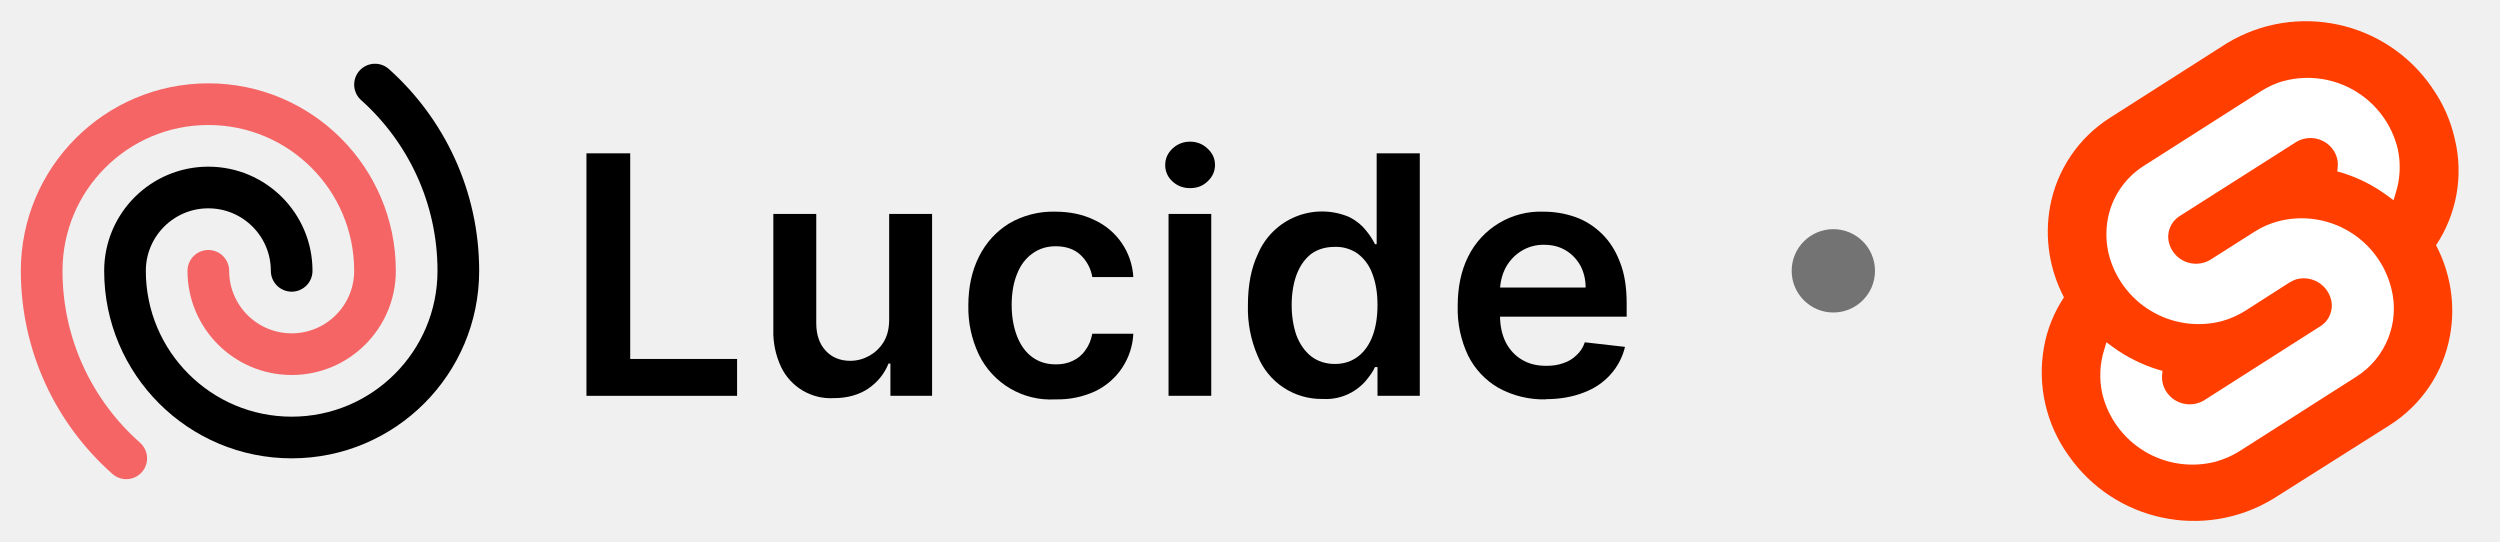
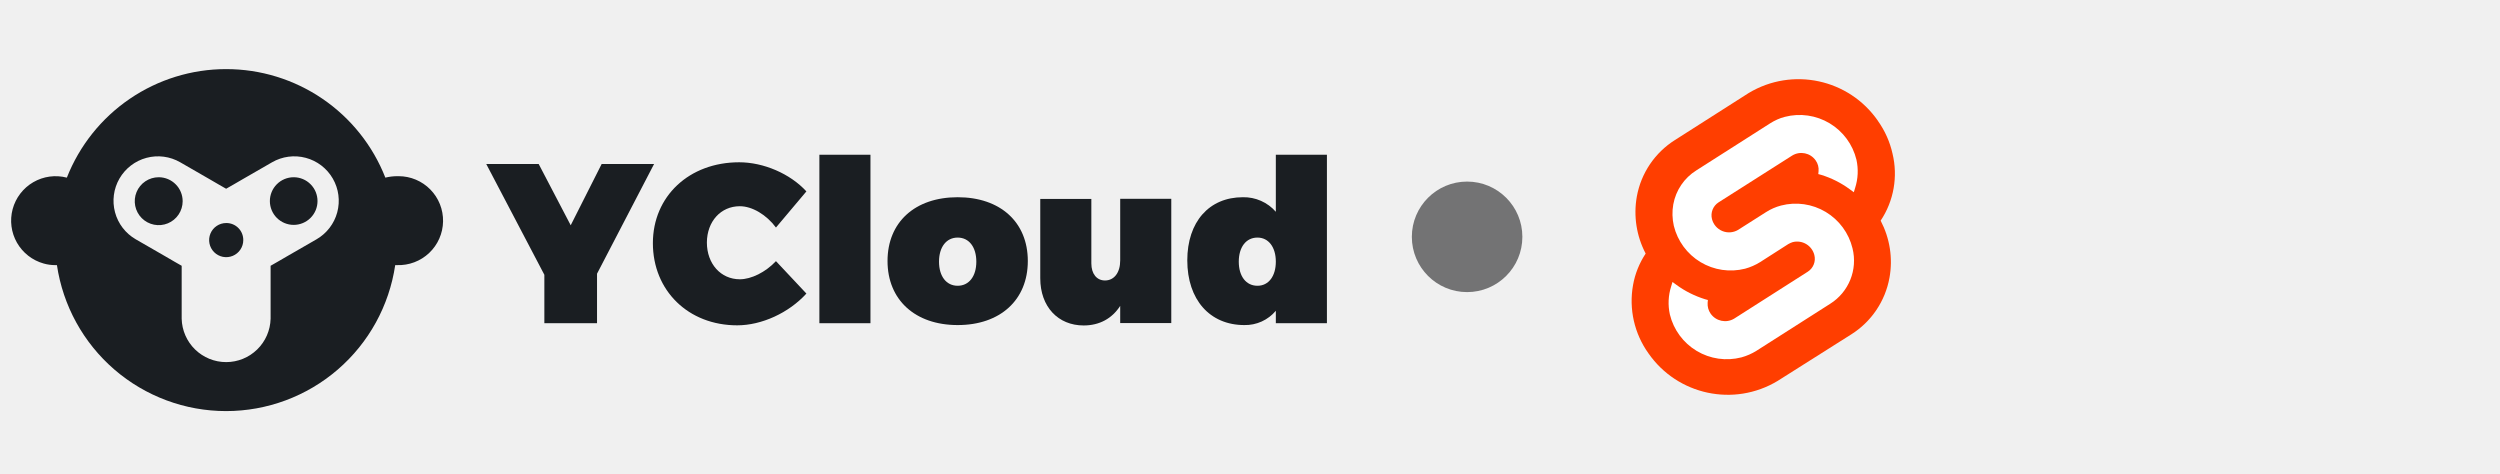
- <svg xmlns="http://www.w3.org/2000/svg" fill="none" viewBox="0 -1 120 26" class="package-ycloud-logo">
-   <path fill="currentColor" d="M74.2 18.17a4.5 4.5 0 0 1-2.27-.55 3.7 3.7 0 0 1-1.46-1.55 5.21 5.21 0 0 1-.5-2.38c0-.9.16-1.69.5-2.37a3.87 3.87 0 0 1 3.62-2.16c.54 0 1.05.09 1.53.26s.9.44 1.27.8c.37.36.66.81.87 1.37.22.55.32 1.21.32 1.98v.63h-7.15V12.8h5.18c0-.4-.09-.74-.25-1.05-.17-.3-.4-.55-.7-.73-.3-.18-.64-.27-1.04-.27a2 2 0 0 0-1.1.3c-.32.2-.57.47-.75.8-.17.33-.26.69-.27 1.08v1.2c0 .52.1.95.28 1.31.19.36.45.64.78.83.33.2.72.29 1.17.29.3 0 .57-.04.81-.13.25-.08.46-.21.63-.38.18-.16.32-.37.4-.62l1.93.22a3 3 0 0 1-.7 1.33c-.33.37-.76.67-1.3.87-.52.2-1.12.31-1.8.31Z" />
-   <path fill="currentColor" d="M63.5 18.15a3.3 3.3 0 0 1-3.13-2.06 5.73 5.73 0 0 1-.47-2.44c0-.97.16-1.79.48-2.46a3.34 3.34 0 0 1 4.39-1.77c.33.17.59.38.78.62.2.24.34.46.45.68h.08V6.36h2.07V18h-2.03v-1.38H66c-.1.22-.26.44-.46.68a2.53 2.53 0 0 1-2.04.85Zm.57-1.68c.44 0 .8-.12 1.12-.36.3-.23.54-.57.7-1 .15-.41.23-.9.23-1.47s-.08-1.06-.24-1.48a2.1 2.1 0 0 0-.69-.97 1.8 1.8 0 0 0-1.12-.34c-.46 0-.84.12-1.15.35-.3.24-.53.57-.69 1-.15.41-.23.9-.23 1.44 0 .54.08 1.03.23 1.46.16.42.4.76.7 1 .31.24.7.37 1.14.37Z" />
-   <path fill="currentColor" d="M56.09 18V9.27h2.05V18H56.1Zm1.03-9.97c-.32 0-.6-.1-.84-.32a1.04 1.04 0 0 1-.35-.79c0-.31.12-.57.35-.79.24-.22.52-.33.84-.33.33 0 .61.11.84.33.24.22.36.48.36.79 0 .3-.12.57-.36.79-.23.22-.5.32-.84.32Z" />
-   <path fill="currentColor" d="M50.66 18.17a3.83 3.83 0 0 1-3.68-2.16 5.24 5.24 0 0 1-.5-2.34c0-.89.17-1.67.51-2.35.34-.68.82-1.2 1.44-1.59a4.16 4.16 0 0 1 2.22-.57c.7 0 1.33.13 1.88.4a3.21 3.21 0 0 1 1.87 2.74h-1.97a1.88 1.88 0 0 0-.56-1.06c-.3-.28-.7-.42-1.2-.42-.41 0-.78.11-1.1.34-.32.22-.57.54-.74.96-.18.43-.27.93-.27 1.52 0 .6.1 1.1.27 1.53.17.42.41.75.73.98.32.23.69.34 1.12.34.3 0 .57-.05.81-.17.24-.11.45-.28.6-.5.17-.22.28-.49.34-.8h1.97a3.23 3.23 0 0 1-1.83 2.76 4.3 4.3 0 0 1-1.9.39Z" />
-   <path fill="currentColor" d="M42.68 14.33V9.27h2.06V18h-2v-1.55h-.09c-.2.49-.52.89-.97 1.2-.45.3-1 .46-1.65.46a2.64 2.64 0 0 1-2.54-1.5 3.95 3.95 0 0 1-.37-1.78V9.27h2.06v5.24c0 .55.15 1 .45 1.32.3.33.7.49 1.2.49a1.89 1.89 0 0 0 1.57-.88c.19-.3.28-.67.28-1.11Z" />
-   <path fill="currentColor" d="M28.15 18V6.36h2.1v9.87h5.13V18h-7.23Z" />
-   <path stroke="currentColor" stroke-linecap="round" stroke-linejoin="round" stroke-width="2" d="M14 12a4 4 0 0 0-8 0 8 8 0 0 0 16 0c0-3.55-1.55-6.75-4-8.94" />
-   <path stroke="#F56565" stroke-linecap="round" stroke-linejoin="round" stroke-width="2" d="M10 12a4 4 0 0 0 8 0 8 8 0 1 0-16 0c0 3.58 1.57 6.8 4.06 9" />
-   <circle cx="88" cy="12" r="2" fill="#737374" />
-   <path fill="#FF3E00" d="M116.72 3.18a7.34 7.34 0 0 0-9.82-2.11l-5.6 3.57a6.42 6.42 0 0 0-2.9 4.29 6.77 6.77 0 0 0 .67 4.34c-.48.73-.81 1.54-.96 2.4a6.84 6.84 0 0 0 1.17 5.18 7.34 7.34 0 0 0 9.82 2.1l5.6-3.54a6.44 6.44 0 0 0 2.9-4.3c.27-1.48.03-3-.67-4.34a6.45 6.45 0 0 0 .9-5.1 6.84 6.84 0 0 0-1.1-2.47" />
-   <path fill="#fff" d="M106.35 21.16a4.45 4.45 0 0 1-5.44-3.26 4.1 4.1 0 0 1 .1-2.14l.1-.33.3.22c.65.48 1.4.85 2.17 1.09l.22.06-.02.21c-.02.3.06.59.23.83a1.34 1.34 0 0 0 1.78.38l5.6-3.57a1.16 1.16 0 0 0 .5-1.27 1.35 1.35 0 0 0-1.64-.98c-.11.03-.23.09-.34.15l-2.14 1.37c-.35.22-.74.39-1.14.5a4.45 4.45 0 0 1-5.42-3.26 4.12 4.12 0 0 1-.04-1.63 3.86 3.86 0 0 1 1.75-2.58l5.6-3.57c.35-.22.73-.4 1.13-.5a4.45 4.45 0 0 1 5.44 3.26 4.1 4.1 0 0 1-.1 2.14l-.1.33-.3-.22a7.24 7.24 0 0 0-2.18-1.1l-.22-.06.02-.21c.03-.3-.05-.59-.22-.83a1.33 1.33 0 0 0-1.78-.37l-5.6 3.56a1.17 1.17 0 0 0-.5 1.27 1.34 1.34 0 0 0 1.97.83l2.14-1.36a4 4 0 0 1 1.14-.5 4.44 4.44 0 0 1 5.43 3.25 3.87 3.87 0 0 1-1.7 4.22l-5.6 3.57c-.35.22-.74.39-1.14.5Z" />
+ <svg xmlns="http://www.w3.org/2000/svg" fill="none" viewBox="0 0 190 36" class="package-ycloud-logo">
+   <g transform="translate(0.5 4.5) scale(1)">
+     <path d="M29.677 8.89C29.377 8.891 29.078 8.929 28.786 9C27.833 6.567 26.167 4.478 24.008 3.007C21.848 1.535 19.295 0.75 16.681 0.752C14.069 0.753 11.518 1.541 9.36 3.012C7.202 4.483 5.537 6.57 4.581 9C3.718 8.775 2.801 8.899 2.029 9.347C1.258 9.795 0.695 10.53 0.462 11.391C0.23 12.252 0.348 13.17 0.789 13.945C1.231 14.72 1.962 15.289 2.821 15.528C3.102 15.608 3.393 15.649 3.686 15.649H3.827C4.284 18.732 5.833 21.548 8.192 23.585C10.552 25.621 13.565 26.742 16.681 26.743C19.798 26.742 22.811 25.622 25.171 23.585C27.53 21.549 29.079 18.732 29.536 15.649H29.677C30.125 15.664 30.572 15.59 30.991 15.431C31.411 15.272 31.795 15.031 32.12 14.722C32.446 14.413 32.706 14.043 32.887 13.632C33.068 13.222 33.165 12.779 33.173 12.331C33.181 11.882 33.1 11.436 32.934 11.019C32.768 10.602 32.52 10.223 32.206 9.903C31.892 9.582 31.517 9.328 31.104 9.154C30.69 8.98 30.246 8.89 29.797 8.89H29.677ZM23.556 13.687L21.303 14.985L20.629 15.377L20.066 15.699V19.722C20.044 20.604 19.679 21.443 19.047 22.059C18.416 22.675 17.569 23.02 16.686 23.02C15.804 23.02 14.957 22.675 14.325 22.059C13.694 21.443 13.328 20.604 13.307 19.722V15.699L12.743 15.377L12.07 14.985L9.817 13.687C9.04 13.239 8.474 12.501 8.242 11.635C8.01 10.769 8.131 9.847 8.579 9.071C9.028 8.294 9.766 7.728 10.632 7.496C11.497 7.264 12.42 7.385 13.196 7.833L15.449 9.131L16.123 9.523L16.686 9.845L17.25 9.523L17.924 9.131L20.177 7.833C20.953 7.385 21.875 7.264 22.741 7.496C23.607 7.728 24.345 8.294 24.793 9.071C25.241 9.847 25.363 10.769 25.131 11.635C24.899 12.501 24.332 13.239 23.556 13.687Z" fill="#1A1E22" />
+     <path d="M11.561 8.97C11.201 8.97 10.849 9.077 10.55 9.277C10.251 9.477 10.017 9.761 9.879 10.094C9.742 10.427 9.706 10.793 9.776 11.146C9.846 11.499 10.02 11.823 10.274 12.078C10.529 12.333 10.853 12.506 11.206 12.576C11.559 12.647 11.925 12.611 12.258 12.473C12.591 12.335 12.875 12.102 13.075 11.802C13.275 11.503 13.382 11.151 13.382 10.791C13.382 10.312 13.193 9.853 12.857 9.513C12.521 9.172 12.065 8.977 11.586 8.97H11.561Z" fill="#1A1E22" />
+     <path d="M16.692 12.45C16.435 12.45 16.184 12.526 15.971 12.669C15.757 12.811 15.591 13.014 15.493 13.251C15.395 13.488 15.369 13.749 15.419 14.001C15.469 14.252 15.593 14.483 15.774 14.665C15.956 14.846 16.187 14.97 16.438 15.02C16.69 15.07 16.951 15.044 17.188 14.946C17.425 14.848 17.628 14.682 17.77 14.468C17.913 14.255 17.989 14.004 17.989 13.748C17.991 13.579 17.959 13.411 17.896 13.255C17.834 13.098 17.74 12.955 17.622 12.835C17.504 12.714 17.363 12.618 17.208 12.552C17.052 12.486 16.886 12.451 16.717 12.45H16.692Z" fill="#1A1E22" />
+     <path d="M21.811 8.97C21.331 8.973 20.873 9.165 20.535 9.506C20.198 9.846 20.009 10.306 20.01 10.786C20.012 11.265 20.203 11.724 20.542 12.063C20.882 12.401 21.341 12.591 21.821 12.591C22.3 12.591 22.76 12.401 23.099 12.063C23.439 11.724 23.63 11.265 23.631 10.786C23.633 10.306 23.444 9.846 23.106 9.506C22.769 9.165 22.31 8.973 21.831 8.97H21.811Z" fill="#1A1E22" />
+     <path d="M45.226 7.964L42.874 12.621L40.44 7.964H36.455L40.871 16.383V20.064H44.874V16.302L49.21 7.964H45.226Z" fill="#1A1E22" />
+     <path d="M55.727 11.173C56.663 11.173 57.749 11.817 58.473 12.792L60.786 10.046C59.549 8.698 57.528 7.833 55.677 7.833C51.875 7.833 49.119 10.418 49.119 13.979C49.119 17.59 51.815 20.225 55.526 20.225C57.387 20.225 59.449 19.28 60.786 17.811L58.473 15.347C57.678 16.192 56.592 16.725 55.727 16.725C54.279 16.725 53.223 15.548 53.223 13.929C53.233 12.329 54.279 11.173 55.727 11.173Z" fill="#1A1E22" />
+     <path d="M65.655 7.26H61.773V20.064H65.655V7.26Z" fill="#1A1E22" />
+     <path d="M72.283 10.489C69.034 10.489 66.952 12.39 66.952 15.337C66.952 18.284 69.044 20.205 72.283 20.205C75.522 20.205 77.614 18.294 77.614 15.337C77.614 12.38 75.522 10.489 72.283 10.489ZM72.283 17.218C71.418 17.218 70.865 16.494 70.865 15.387C70.865 14.281 71.418 13.556 72.283 13.556C73.148 13.556 73.701 14.281 73.701 15.387C73.701 16.494 73.148 17.218 72.283 17.218Z" fill="#1A1E22" />
+     <path d="M84.635 15.297C84.635 16.212 84.182 16.816 83.478 16.816C82.854 16.816 82.442 16.313 82.442 15.518V10.62H78.56V16.645C78.56 18.817 79.917 20.235 81.859 20.235C83.066 20.235 84.021 19.702 84.635 18.747V20.054H88.517V10.61H84.635V15.297Z" fill="#1A1E22" />
+     <path d="M96.463 7.26V11.595C96.152 11.239 95.766 10.955 95.334 10.764C94.901 10.573 94.432 10.479 93.959 10.489C91.384 10.489 89.734 12.37 89.734 15.287C89.734 18.274 91.444 20.205 94.069 20.205C94.524 20.215 94.975 20.122 95.39 19.934C95.804 19.746 96.171 19.467 96.463 19.119V20.064H100.346V7.26H96.463ZM95.065 17.218C94.2 17.218 93.647 16.494 93.647 15.387C93.647 14.281 94.2 13.556 95.065 13.556C95.91 13.556 96.463 14.281 96.463 15.387C96.463 16.494 95.91 17.218 95.07 17.218H95.065Z" fill="#1A1E22" />
+   </g>
+   <circle cx="111.5" cy="18" r="4.2" fill="#737374" />
+   <g transform="translate(26 6)">
+     <path fill="#FF3E00" d="M116.72 3.18a7.34 7.34 0 0 0-9.82-2.11l-5.6 3.57a6.42 6.42 0 0 0-2.9 4.29 6.77 6.77 0 0 0 .67 4.34c-.48.73-.81 1.54-.96 2.4a6.84 6.84 0 0 0 1.17 5.18 7.34 7.34 0 0 0 9.82 2.1l5.6-3.54a6.44 6.44 0 0 0 2.9-4.3c.27-1.48.03-3-.67-4.34a6.45 6.45 0 0 0 .9-5.1 6.84 6.84 0 0 0-1.1-2.47" />
+     <path fill="#fff" d="M106.35 21.16a4.45 4.45 0 0 1-5.44-3.26 4.1 4.1 0 0 1 .1-2.14l.1-.33.3.22c.65.48 1.4.85 2.17 1.09l.22.06-.02.21c-.02.3.06.59.23.83a1.34 1.34 0 0 0 1.78.38l5.6-3.57a1.16 1.16 0 0 0 .5-1.27 1.35 1.35 0 0 0-1.64-.98c-.11.03-.23.09-.34.15l-2.14 1.37c-.35.22-.74.39-1.14.5a4.45 4.45 0 0 1-5.42-3.26 4.12 4.12 0 0 1-.04-1.63 3.86 3.86 0 0 1 1.75-2.58l5.6-3.57c.35-.22.73-.4 1.13-.5a4.45 4.45 0 0 1 5.44 3.26 4.1 4.1 0 0 1-.1 2.14l-.1.33-.3-.22a7.24 7.24 0 0 0-2.18-1.1l-.22-.06.02-.21c.03-.3-.05-.59-.22-.83a1.33 1.33 0 0 0-1.78-.37l-5.6 3.56a1.17 1.17 0 0 0-.5 1.27 1.34 1.34 0 0 0 1.97.83l2.14-1.36a4 4 0 0 1 1.14-.5 4.44 4.44 0 0 1 5.43 3.25 3.87 3.87 0 0 1-1.7 4.22l-5.6 3.57c-.35.22-.74.39-1.14.5Z" />
+   </g>
</svg>
